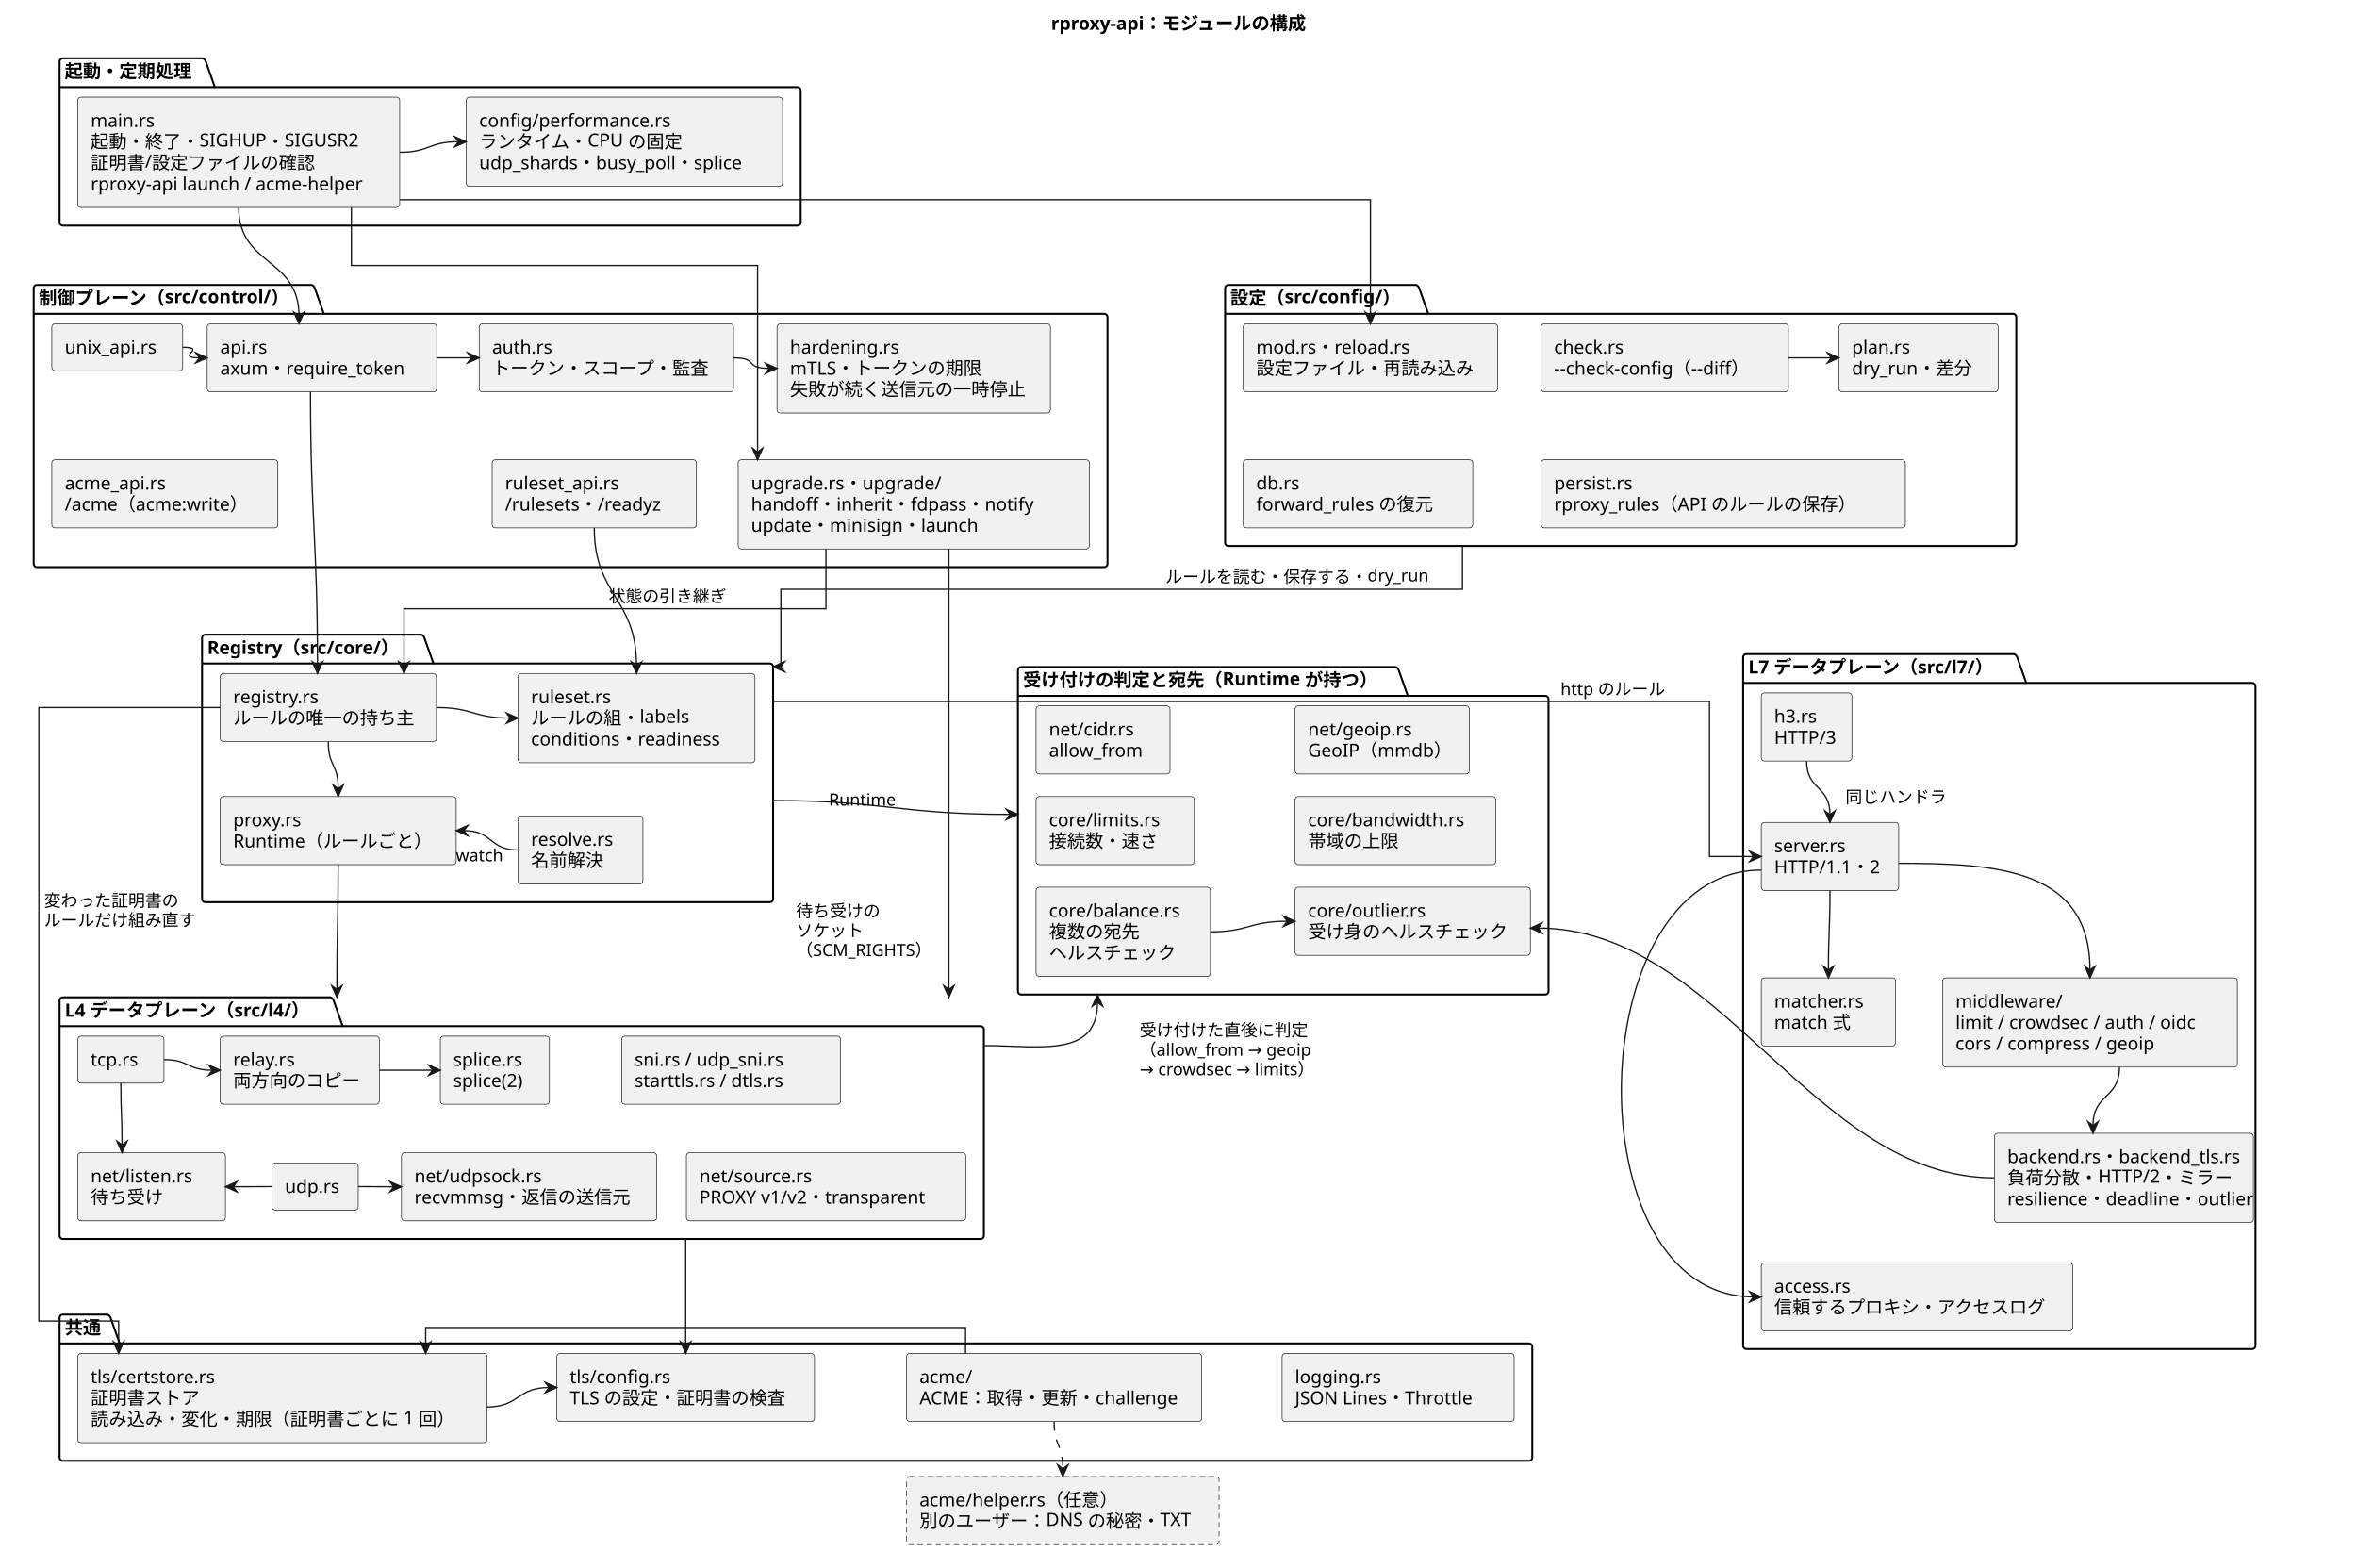
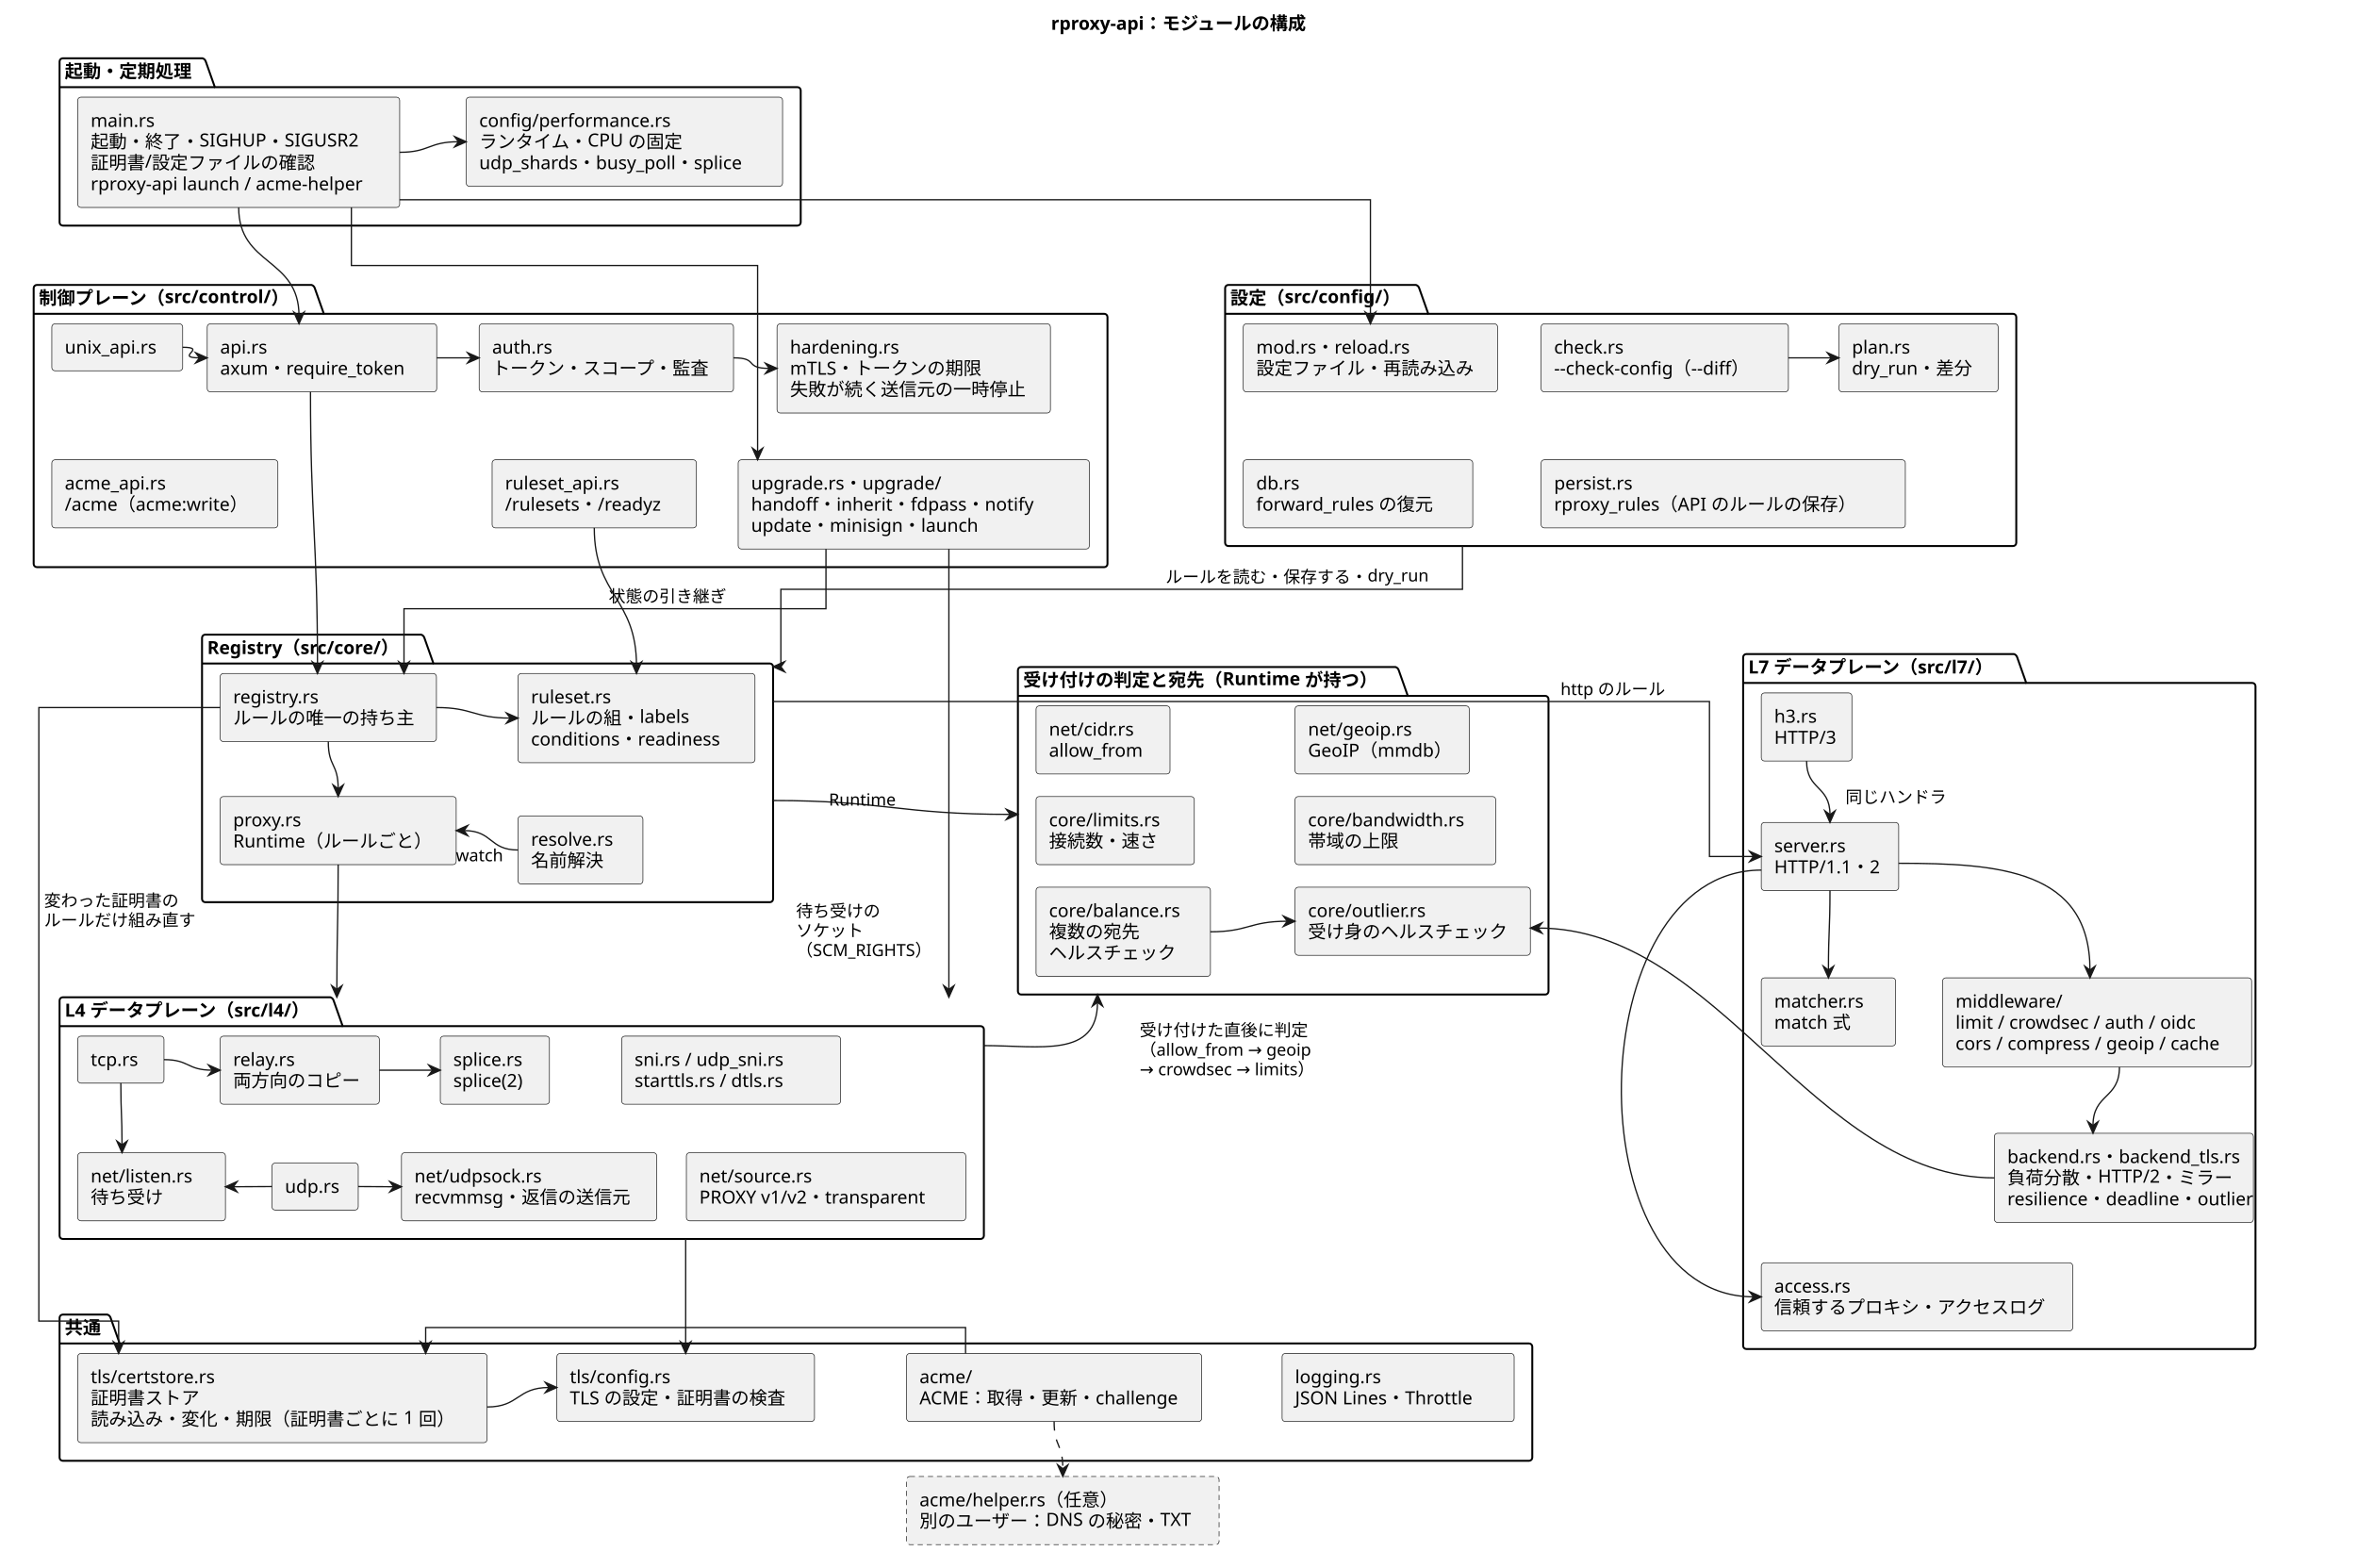
<svg xmlns="http://www.w3.org/2000/svg" contentStyleType="text/css" data-diagram-type="DESCRIPTION" height="1210px" preserveAspectRatio="none" style="width:1820px;height:1210px;background:#FFFFFF;" version="1.1" viewBox="0 0 1820 1210" width="1820px" zoomAndPan="magnify">
  <defs />
  <g>
    <g class="title">
      <text fill="#000000" font-family="sans-serif" font-size="14" font-weight="bold" text-anchor="middle" x="910" y="22.995">rproxy-api：モジュールの構成</text>
    </g>
    <g class="cluster" id="ent0051">
      <path d="M48.5,1015 L82.9,1015 A3.75,3.75 0 0 1 85.4,1017.5 L92.4,1037.297 L1180.68,1037.297 A2.5,2.5 0 0 1 1183.18,1039.797 L1183.18,1125.391 A2.5,2.5 0 0 1 1180.68,1127.891 L48.5,1127.891 A2.5,2.5 0 0 1 46,1125.391 L46,1017.5 A2.5,2.5 0 0 1 48.5,1015" fill="none" style="stroke:#000000;stroke-width:1.5;" />
      <line style="stroke:#000000;stroke-width:1.5;" x1="46" x2="92.4" y1="1037.297" y2="1037.297" />
      <text fill="#000000" font-family="sans-serif" font-size="14" font-weight="bold" x="50" y="1030">共通</text>
    </g>
    <g class="cluster" id="ent0046">
      <path d="M1348.5,505 L1555.1,505 A3.75,3.75 0 0 1 1557.6,507.5 L1564.6,527.297 L1739.12,527.297 A2.5,2.5 0 0 1 1741.62,529.797 L1741.62,1039.094 A2.5,2.5 0 0 1 1739.12,1041.594 L1348.5,1041.594 A2.5,2.5 0 0 1 1346,1039.094 L1346,507.5 A2.5,2.5 0 0 1 1348.5,505" fill="none" style="stroke:#000000;stroke-width:1.5;" />
      <line style="stroke:#000000;stroke-width:1.5;" x1="1346" x2="1564.6" y1="527.297" y2="527.297" />
      <text fill="#000000" font-family="sans-serif" font-size="14" font-weight="bold" x="1350" y="520">L7 データプレーン（src/l7/）</text>
    </g>
    <g class="cluster" id="ent0039">
      <path d="M48.5,770 L255.1,770 A3.75,3.75 0 0 1 257.6,772.5 L264.6,792.297 L757.22,792.297 A2.5,2.5 0 0 1 759.72,794.797 L759.72,954.094 A2.5,2.5 0 0 1 757.22,956.594 L48.5,956.594 A2.5,2.5 0 0 1 46,954.094 L46,772.5 A2.5,2.5 0 0 1 48.5,770" fill="none" style="stroke:#000000;stroke-width:1.5;" />
      <line style="stroke:#000000;stroke-width:1.5;" x1="46" x2="264.6" y1="792.297" y2="792.297" />
      <text fill="#000000" font-family="sans-serif" font-size="14" font-weight="bold" x="50" y="785">L4 データプレーン（src/l4/）</text>
    </g>
    <g class="cluster" id="ent0030">
      <path d="M788.5,515 L1077.56,515 A3.75,3.75 0 0 1 1080.06,517.5 L1087.06,537.297 L1193.2,537.297 A2.5,2.5 0 0 1 1195.7,539.797 L1195.7,765.391 A2.5,2.5 0 0 1 1193.2,767.891 L788.5,767.891 A2.5,2.5 0 0 1 786,765.391 L786,517.5 A2.5,2.5 0 0 1 788.5,515" fill="none" style="stroke:#000000;stroke-width:1.5;" />
      <line style="stroke:#000000;stroke-width:1.5;" x1="786" x2="1087.06" y1="537.297" y2="537.297" />
      <text fill="#000000" font-family="sans-serif" font-size="14" font-weight="bold" x="790" y="530">受け付けの判定と宛先（Runtime が持つ）</text>
    </g>
    <g class="cluster" id="ent0023">
      <path d="M158.5,490 L325.2,490 A3.75,3.75 0 0 1 327.7,492.5 L334.7,512.297 L594.46,512.297 A2.5,2.5 0 0 1 596.96,514.797 L596.96,694.094 A2.5,2.5 0 0 1 594.46,696.594 L158.5,696.594 A2.5,2.5 0 0 1 156,694.094 L156,492.5 A2.5,2.5 0 0 1 158.5,490" fill="none" style="stroke:#000000;stroke-width:1.5;" />
      <line style="stroke:#000000;stroke-width:1.5;" x1="156" x2="334.7" y1="512.297" y2="512.297" />
      <text fill="#000000" font-family="sans-serif" font-size="14" font-weight="bold" x="160" y="505">Registry（src/core/）</text>
    </g>
    <g class="cluster" id="ent0018">
      <path d="M948.5,220 L1093.36,220 A3.75,3.75 0 0 1 1095.86,222.5 L1102.86,242.297 L1554.4,242.297 A2.5,2.5 0 0 1 1556.9,244.797 L1556.9,419.094 A2.5,2.5 0 0 1 1554.4,421.594 L948.5,421.594 A2.5,2.5 0 0 1 946,419.094 L946,222.5 A2.5,2.5 0 0 1 948.5,220" fill="none" style="stroke:#000000;stroke-width:1.5;" />
      <line style="stroke:#000000;stroke-width:1.5;" x1="946" x2="1102.86" y1="242.297" y2="242.297" />
      <text fill="#000000" font-family="sans-serif" font-size="14" font-weight="bold" x="950" y="235">設定（src/config/）</text>
    </g>
    <g class="cluster" id="ent0012">
      <path d="M28.5,220 L240.56,220 A3.75,3.75 0 0 1 243.06,222.5 L250.06,242.297 L852.66,242.297 A2.5,2.5 0 0 1 855.16,244.797 L855.16,435.391 A2.5,2.5 0 0 1 852.66,437.891 L28.5,437.891 A2.5,2.5 0 0 1 26,435.391 L26,222.5 A2.5,2.5 0 0 1 28.5,220" fill="none" style="stroke:#000000;stroke-width:1.5;" />
      <line style="stroke:#000000;stroke-width:1.5;" x1="26" x2="250.06" y1="242.297" y2="242.297" />
      <text fill="#000000" font-family="sans-serif" font-size="14" font-weight="bold" x="30" y="235">制御プレーン（src/control/）</text>
    </g>
    <g class="cluster" id="ent0004">
      <path d="M48.5,45 L156.4,45 A3.75,3.75 0 0 1 158.9,47.5 L165.9,67.297 L615.78,67.297 A2.5,2.5 0 0 1 618.28,69.797 L618.28,171.688 A2.5,2.5 0 0 1 615.78,174.188 L48.5,174.188 A2.5,2.5 0 0 1 46,171.688 L46,47.5 A2.5,2.5 0 0 1 48.5,45" fill="none" style="stroke:#000000;stroke-width:1.5;" />
      <line style="stroke:#000000;stroke-width:1.5;" x1="46" x2="165.9" y1="67.297" y2="67.297" />
      <text fill="#000000" font-family="sans-serif" font-size="14" font-weight="bold" x="50" y="60">起動・定期処理</text>
    </g>
    <g class="entity" id="ent0002">
      <rect fill="#F1F1F1" height="85.188" rx="2.5" ry="2.5" style="stroke:#181818;stroke-width:0.5;" width="248.62" x="60" y="75" />
      <text fill="#000000" font-family="sans-serif" font-size="14" x="70" y="97.995">main.rs</text>
      <text fill="#000000" font-family="sans-serif" font-size="14" x="70" y="114.292">起動・終了・SIGHUP・SIGUSR2</text>
      <text fill="#000000" font-family="sans-serif" font-size="14" x="70" y="130.589">証明書/設定ファイルの確認</text>
      <text fill="#000000" font-family="sans-serif" font-size="14" x="70" y="146.886">rproxy-api launch / acme-helper</text>
    </g>
    <g class="entity" id="ent0003">
      <rect fill="#F1F1F1" height="68.891" rx="2.5" ry="2.5" style="stroke:#181818;stroke-width:0.5;" width="244.28" x="360" y="75" />
      <text fill="#000000" font-family="sans-serif" font-size="14" x="370" y="97.995">config/performance.rs</text>
      <text fill="#000000" font-family="sans-serif" font-size="14" x="370" y="114.292">ランタイム・CPU の固定</text>
      <text fill="#000000" font-family="sans-serif" font-size="14" x="370" y="130.589">udp_shards・busy_poll・splice</text>
    </g>
    <g class="entity" id="ent0005">
      <rect fill="#F1F1F1" height="36.297" rx="2.5" ry="2.5" style="stroke:#181818;stroke-width:0.5;" width="101.06" x="40" y="250" />
      <text fill="#000000" font-family="sans-serif" font-size="14" x="50" y="272.995">unix_api.rs</text>
    </g>
    <g class="entity" id="ent0006">
      <rect fill="#F1F1F1" height="52.594" rx="2.5" ry="2.5" style="stroke:#181818;stroke-width:0.5;" width="177.22" x="160" y="250" />
      <text fill="#000000" font-family="sans-serif" font-size="14" x="170" y="272.995">api.rs</text>
      <text fill="#000000" font-family="sans-serif" font-size="14" x="170" y="289.292">axum・require_token</text>
    </g>
    <g class="entity" id="ent0007">
      <rect fill="#F1F1F1" height="52.594" rx="2.5" ry="2.5" style="stroke:#181818;stroke-width:0.5;" width="196.4" x="370" y="250" />
      <text fill="#000000" font-family="sans-serif" font-size="14" x="380" y="272.995">auth.rs</text>
      <text fill="#000000" font-family="sans-serif" font-size="14" x="380" y="289.292">トークン・スコープ・監査</text>
    </g>
    <g class="entity" id="ent0008">
      <rect fill="#F1F1F1" height="68.891" rx="2.5" ry="2.5" style="stroke:#181818;stroke-width:0.5;" width="211.1" x="600" y="250" />
      <text fill="#000000" font-family="sans-serif" font-size="14" x="610" y="272.995">hardening.rs</text>
      <text fill="#000000" font-family="sans-serif" font-size="14" x="610" y="289.292">mTLS・トークンの期限</text>
      <text fill="#000000" font-family="sans-serif" font-size="14" x="610" y="305.589">失敗が続く送信元の一時停止</text>
    </g>
    <g class="entity" id="ent0009">
      <rect fill="#F1F1F1" height="52.594" rx="2.5" ry="2.5" style="stroke:#181818;stroke-width:0.5;" width="157.76" x="380" y="355" />
      <text fill="#000000" font-family="sans-serif" font-size="14" x="390" y="377.995">ruleset_api.rs</text>
      <text fill="#000000" font-family="sans-serif" font-size="14" x="390" y="394.292">/rulesets・/readyz</text>
    </g>
    <g class="entity" id="ent0010">
      <rect fill="#F1F1F1" height="68.891" rx="2.5" ry="2.5" style="stroke:#181818;stroke-width:0.5;" width="271.16" x="570" y="355" />
      <text fill="#000000" font-family="sans-serif" font-size="14" x="580" y="377.995">upgrade.rs・upgrade/</text>
      <text fill="#000000" font-family="sans-serif" font-size="14" x="580" y="394.292">handoff・inherit・fdpass・notify</text>
      <text fill="#000000" font-family="sans-serif" font-size="14" x="580" y="410.589">update・minisign・launch</text>
    </g>
    <g class="entity" id="ent0011">
      <rect fill="#F1F1F1" height="52.594" rx="2.5" ry="2.5" style="stroke:#181818;stroke-width:0.5;" width="174.56" x="40" y="355" />
      <text fill="#000000" font-family="sans-serif" font-size="14" x="50" y="377.995">acme_api.rs</text>
      <text fill="#000000" font-family="sans-serif" font-size="14" x="50" y="394.292">/acme（acme:write）</text>
    </g>
    <g class="entity" id="ent0013">
      <rect fill="#F1F1F1" height="52.594" rx="2.5" ry="2.5" style="stroke:#181818;stroke-width:0.5;" width="196.4" x="960" y="250" />
      <text fill="#000000" font-family="sans-serif" font-size="14" x="970" y="272.995">mod.rs・reload.rs</text>
      <text fill="#000000" font-family="sans-serif" font-size="14" x="970" y="289.292">設定ファイル・再読み込み</text>
    </g>
    <g class="entity" id="ent0014">
      <rect fill="#F1F1F1" height="52.594" rx="2.5" ry="2.5" style="stroke:#181818;stroke-width:0.5;" width="190.94" x="1190" y="250" />
      <text fill="#000000" font-family="sans-serif" font-size="14" x="1200" y="272.995">check.rs</text>
      <text fill="#000000" font-family="sans-serif" font-size="14" x="1200" y="289.292">--check-config（--diff）</text>
    </g>
    <g class="entity" id="ent0015">
      <rect fill="#F1F1F1" height="52.594" rx="2.5" ry="2.5" style="stroke:#181818;stroke-width:0.5;" width="122.9" x="1420" y="250" />
      <text fill="#000000" font-family="sans-serif" font-size="14" x="1430" y="272.995">plan.rs</text>
      <text fill="#000000" font-family="sans-serif" font-size="14" x="1430" y="289.292">dry_run・差分</text>
    </g>
    <g class="entity" id="ent0016">
      <rect fill="#F1F1F1" height="52.594" rx="2.5" ry="2.5" style="stroke:#181818;stroke-width:0.5;" width="177.22" x="960" y="355" />
      <text fill="#000000" font-family="sans-serif" font-size="14" x="970" y="377.995">db.rs</text>
      <text fill="#000000" font-family="sans-serif" font-size="14" x="970" y="394.292">forward_rules の復元</text>
    </g>
    <g class="entity" id="ent0017">
      <rect fill="#F1F1F1" height="52.594" rx="2.5" ry="2.5" style="stroke:#181818;stroke-width:0.5;" width="281.24" x="1190" y="355" />
      <text fill="#000000" font-family="sans-serif" font-size="14" x="1200" y="377.995">persist.rs</text>
      <text fill="#000000" font-family="sans-serif" font-size="14" x="1200" y="394.292">rproxy_rules（API のルールの保存）</text>
    </g>
    <g class="entity" id="ent0019">
      <rect fill="#F1F1F1" height="52.594" rx="2.5" ry="2.5" style="stroke:#181818;stroke-width:0.5;" width="167" x="170" y="520" />
      <text fill="#000000" font-family="sans-serif" font-size="14" x="180" y="542.995">registry.rs</text>
      <text fill="#000000" font-family="sans-serif" font-size="14" x="180" y="559.292">ルールの唯一の持ち主</text>
    </g>
    <g class="entity" id="ent0020">
      <rect fill="#F1F1F1" height="68.891" rx="2.5" ry="2.5" style="stroke:#181818;stroke-width:0.5;" width="182.96" x="400" y="520" />
      <text fill="#000000" font-family="sans-serif" font-size="14" x="410" y="542.995">ruleset.rs</text>
      <text fill="#000000" font-family="sans-serif" font-size="14" x="410" y="559.292">ルールの組・labels</text>
      <text fill="#000000" font-family="sans-serif" font-size="14" x="410" y="575.589">conditions・readiness</text>
    </g>
    <g class="entity" id="ent0021">
      <rect fill="#F1F1F1" height="52.594" rx="2.5" ry="2.5" style="stroke:#181818;stroke-width:0.5;" width="182.26" x="170" y="615" />
      <text fill="#000000" font-family="sans-serif" font-size="14" x="180" y="637.995">proxy.rs</text>
      <text fill="#000000" font-family="sans-serif" font-size="14" x="180" y="654.292">Runtime（ルールごと）</text>
    </g>
    <g class="entity" id="ent0022">
      <rect fill="#F1F1F1" height="52.594" rx="2.5" ry="2.5" style="stroke:#181818;stroke-width:0.5;" width="96.44" x="400" y="630" />
      <text fill="#000000" font-family="sans-serif" font-size="14" x="410" y="652.995">resolve.rs</text>
      <text fill="#000000" font-family="sans-serif" font-size="14" x="410" y="669.292">名前解決</text>
    </g>
    <g class="entity" id="ent0024">
      <rect fill="#F1F1F1" height="52.594" rx="2.5" ry="2.5" style="stroke:#181818;stroke-width:0.5;" width="103.44" x="800" y="545" />
      <text fill="#000000" font-family="sans-serif" font-size="14" x="810" y="567.995">net/cidr.rs</text>
      <text fill="#000000" font-family="sans-serif" font-size="14" x="810" y="584.292">allow_from</text>
    </g>
    <g class="entity" id="ent0025">
      <rect fill="#F1F1F1" height="52.594" rx="2.5" ry="2.5" style="stroke:#181818;stroke-width:0.5;" width="134.52" x="1000" y="545" />
      <text fill="#000000" font-family="sans-serif" font-size="14" x="1010" y="567.995">net/geoip.rs</text>
      <text fill="#000000" font-family="sans-serif" font-size="14" x="1010" y="584.292">GeoIP（mmdb）</text>
    </g>
    <g class="entity" id="ent0026">
      <rect fill="#F1F1F1" height="52.594" rx="2.5" ry="2.5" style="stroke:#181818;stroke-width:0.5;" width="122.2" x="800" y="615" />
      <text fill="#000000" font-family="sans-serif" font-size="14" x="810" y="637.995">core/limits.rs</text>
      <text fill="#000000" font-family="sans-serif" font-size="14" x="810" y="654.292">接続数・速さ</text>
    </g>
    <g class="entity" id="ent0027">
      <rect fill="#F1F1F1" height="52.594" rx="2.5" ry="2.5" style="stroke:#181818;stroke-width:0.5;" width="154.96" x="1000" y="615" />
      <text fill="#000000" font-family="sans-serif" font-size="14" x="1010" y="637.995">core/bandwidth.rs</text>
      <text fill="#000000" font-family="sans-serif" font-size="14" x="1010" y="654.292">帯域の上限</text>
    </g>
    <g class="entity" id="ent0028">
      <rect fill="#F1F1F1" height="68.891" rx="2.5" ry="2.5" style="stroke:#181818;stroke-width:0.5;" width="134.66" x="800" y="685" />
      <text fill="#000000" font-family="sans-serif" font-size="14" x="810" y="707.995">core/balance.rs</text>
      <text fill="#000000" font-family="sans-serif" font-size="14" x="810" y="724.292">複数の宛先</text>
      <text fill="#000000" font-family="sans-serif" font-size="14" x="810" y="740.589">ヘルスチェック</text>
    </g>
    <g class="entity" id="ent0029">
      <rect fill="#F1F1F1" height="52.594" rx="2.5" ry="2.5" style="stroke:#181818;stroke-width:0.5;" width="181.7" x="1000" y="685" />
      <text fill="#000000" font-family="sans-serif" font-size="14" x="1010" y="707.995">core/outlier.rs</text>
      <text fill="#000000" font-family="sans-serif" font-size="14" x="1010" y="724.292">受け身のヘルスチェック</text>
    </g>
    <g class="entity" id="ent0031">
      <rect fill="#F1F1F1" height="36.297" rx="2.5" ry="2.5" style="stroke:#181818;stroke-width:0.5;" width="66.62" x="60" y="800" />
      <text fill="#000000" font-family="sans-serif" font-size="14" x="70" y="822.995">tcp.rs</text>
    </g>
    <g class="entity" id="ent0032">
      <rect fill="#F1F1F1" height="52.594" rx="2.5" ry="2.5" style="stroke:#181818;stroke-width:0.5;" width="122.9" x="170" y="800" />
      <text fill="#000000" font-family="sans-serif" font-size="14" x="180" y="822.995">relay.rs</text>
      <text fill="#000000" font-family="sans-serif" font-size="14" x="180" y="839.292">両方向のコピー</text>
    </g>
    <g class="entity" id="ent0033">
      <rect fill="#F1F1F1" height="52.594" rx="2.5" ry="2.5" style="stroke:#181818;stroke-width:0.5;" width="84.26" x="340" y="800" />
      <text fill="#000000" font-family="sans-serif" font-size="14" x="350" y="822.995">splice.rs</text>
      <text fill="#000000" font-family="sans-serif" font-size="14" x="350" y="839.292">splice(2)</text>
    </g>
    <g class="entity" id="ent0034">
      <rect fill="#F1F1F1" height="52.594" rx="2.5" ry="2.5" style="stroke:#181818;stroke-width:0.5;" width="169.1" x="480" y="800" />
      <text fill="#000000" font-family="sans-serif" font-size="14" x="490" y="822.995">sni.rs / udp_sni.rs</text>
      <text fill="#000000" font-family="sans-serif" font-size="14" x="490" y="839.292">starttls.rs / dtls.rs</text>
    </g>
    <g class="entity" id="ent0035">
      <rect fill="#F1F1F1" height="52.594" rx="2.5" ry="2.5" style="stroke:#181818;stroke-width:0.5;" width="114.08" x="60" y="890" />
      <text fill="#000000" font-family="sans-serif" font-size="14" x="70" y="912.995">net/listen.rs</text>
      <text fill="#000000" font-family="sans-serif" font-size="14" x="70" y="929.292">待ち受け</text>
    </g>
    <g class="entity" id="ent0036">
      <rect fill="#F1F1F1" height="36.297" rx="2.5" ry="2.5" style="stroke:#181818;stroke-width:0.5;" width="66.62" x="210" y="898" />
      <text fill="#000000" font-family="sans-serif" font-size="14" x="220" y="920.995">udp.rs</text>
    </g>
    <g class="entity" id="ent0037">
      <rect fill="#F1F1F1" height="52.594" rx="2.5" ry="2.5" style="stroke:#181818;stroke-width:0.5;" width="197.1" x="310" y="890" />
      <text fill="#000000" font-family="sans-serif" font-size="14" x="320" y="912.995">net/udpsock.rs</text>
      <text fill="#000000" font-family="sans-serif" font-size="14" x="320" y="929.292">recvmmsg・返信の送信元</text>
    </g>
    <g class="entity" id="ent0038">
      <rect fill="#F1F1F1" height="52.594" rx="2.5" ry="2.5" style="stroke:#181818;stroke-width:0.5;" width="215.72" x="530" y="890" />
      <text fill="#000000" font-family="sans-serif" font-size="14" x="540" y="912.995">net/source.rs</text>
      <text fill="#000000" font-family="sans-serif" font-size="14" x="540" y="929.292">PROXY v1/v2・transparent</text>
    </g>
    <g class="entity" id="ent0040">
      <rect fill="#F1F1F1" height="52.594" rx="2.5" ry="2.5" style="stroke:#181818;stroke-width:0.5;" width="69.98" x="1360" y="535" />
      <text fill="#000000" font-family="sans-serif" font-size="14" x="1370" y="557.995">h3.rs</text>
      <text fill="#000000" font-family="sans-serif" font-size="14" x="1370" y="574.292">HTTP/3</text>
    </g>
    <g class="entity" id="ent0041">
      <rect fill="#F1F1F1" height="52.594" rx="2.5" ry="2.5" style="stroke:#181818;stroke-width:0.5;" width="106.1" x="1360" y="635" />
      <text fill="#000000" font-family="sans-serif" font-size="14" x="1370" y="657.995">server.rs</text>
      <text fill="#000000" font-family="sans-serif" font-size="14" x="1370" y="674.292">HTTP/1.1・2</text>
    </g>
    <g class="entity" id="ent0042">
      <rect fill="#F1F1F1" height="52.594" rx="2.5" ry="2.5" style="stroke:#181818;stroke-width:0.5;" width="103.72" x="1360" y="755" />
      <text fill="#000000" font-family="sans-serif" font-size="14" x="1370" y="777.995">matcher.rs</text>
      <text fill="#000000" font-family="sans-serif" font-size="14" x="1370" y="794.292">match 式</text>
    </g>
    <g class="entity" id="ent0043">
-       <rect fill="#F1F1F1" height="68.891" rx="2.5" ry="2.5" style="stroke:#181818;stroke-width:0.5;" width="227.62" x="1500" y="755" />
+       <rect fill="#F1F1F1" height="68.891" rx="2.5" ry="2.5" style="stroke:#181818;stroke-width:0.5;" width="238.62" x="1500" y="755" />
      <text fill="#000000" font-family="sans-serif" font-size="14" x="1510" y="777.995">middleware/</text>
      <text fill="#000000" font-family="sans-serif" font-size="14" x="1510" y="794.292">limit / crowdsec / auth / oidc</text>
-       <text fill="#000000" font-family="sans-serif" font-size="14" x="1510" y="810.589">cors / compress / geoip</text>
+       <text fill="#000000" font-family="sans-serif" font-size="14" x="1510" y="810.589">cors / compress / geoip / cache</text>
    </g>
    <g class="entity" id="ent0044">
      <rect fill="#F1F1F1" height="68.891" rx="2.5" ry="2.5" style="stroke:#181818;stroke-width:0.5;" width="200" x="1540" y="875" />
      <text fill="#000000" font-family="sans-serif" font-size="14" x="1550" y="897.995">backend.rs・backend_tls.rs</text>
      <text fill="#000000" font-family="sans-serif" font-size="14" x="1550" y="914.292">負荷分散・HTTP/2・ミラー</text>
      <text fill="#000000" font-family="sans-serif" font-size="14" x="1550" y="930.589">resilience・deadline・outlier</text>
    </g>
    <g class="entity" id="ent0045">
      <rect fill="#F1F1F1" height="52.594" rx="2.5" ry="2.5" style="stroke:#181818;stroke-width:0.5;" width="240.5" x="1360" y="975" />
      <text fill="#000000" font-family="sans-serif" font-size="14" x="1370" y="997.995">access.rs</text>
      <text fill="#000000" font-family="sans-serif" font-size="14" x="1370" y="1014.292">信頼するプロキシ・アクセスログ</text>
    </g>
    <g class="entity" id="ent0047">
      <rect fill="#F1F1F1" height="68.891" rx="2.5" ry="2.5" style="stroke:#181818;stroke-width:0.5;" width="316.1" x="60" y="1045" />
      <text fill="#000000" font-family="sans-serif" font-size="14" x="70" y="1067.995">tls/certstore.rs</text>
      <text fill="#000000" font-family="sans-serif" font-size="14" x="70" y="1084.292">証明書ストア</text>
      <text fill="#000000" font-family="sans-serif" font-size="14" x="70" y="1100.589">読み込み・変化・期限（証明書ごとに 1 回）</text>
    </g>
    <g class="entity" id="ent0048">
      <rect fill="#F1F1F1" height="52.594" rx="2.5" ry="2.5" style="stroke:#181818;stroke-width:0.5;" width="198.92" x="430" y="1045" />
      <text fill="#000000" font-family="sans-serif" font-size="14" x="440" y="1067.995">tls/config.rs</text>
      <text fill="#000000" font-family="sans-serif" font-size="14" x="440" y="1084.292">TLS の設定・証明書の検査</text>
    </g>
    <g class="entity" id="ent0049">
      <rect fill="#F1F1F1" height="52.594" rx="2.5" ry="2.5" style="stroke:#181818;stroke-width:0.5;" width="227.9" x="700" y="1045" />
      <text fill="#000000" font-family="sans-serif" font-size="14" x="710" y="1067.995">acme/</text>
      <text fill="#000000" font-family="sans-serif" font-size="14" x="710" y="1084.292">ACME：取得・更新・challenge</text>
    </g>
    <g class="entity" id="ent0050">
      <rect fill="#F1F1F1" height="52.594" rx="2.5" ry="2.5" style="stroke:#181818;stroke-width:0.5;" width="179.18" x="990" y="1045" />
      <text fill="#000000" font-family="sans-serif" font-size="14" x="1000" y="1067.995">logging.rs</text>
      <text fill="#000000" font-family="sans-serif" font-size="14" x="1000" y="1084.292">JSON Lines・Throttle</text>
    </g>
    <g class="entity" id="ent0052">
      <rect fill="#F1F1F1" height="52.594" rx="2.5" ry="2.5" style="stroke:#181818;stroke-width:0.5;stroke-dasharray:4,3;" width="241.34" x="700" y="1140" />
      <text fill="#000000" font-family="sans-serif" font-size="14" x="710" y="1162.995">acme/helper.rs（任意）</text>
      <text fill="#000000" font-family="sans-serif" font-size="14" x="710" y="1179.292">別のユーザー：DNS の秘密・TXT</text>
    </g>
    <g class="link" data-entity-1="ent0002" data-entity-2="ent0003" data-link-type="dependency" id="lnk0053">
      <polygon fill="#181818" points="360,109.445,351,113.445,354,109.445,351,105.445,360,109.445" style="stroke:#181818;stroke-width:1;" />
      <path d="M308.62,117.594 C332.03,117.594 330.59,109.445 354,109.445" fill="none" style="stroke:#181818;stroke-width:1;" />
    </g>
    <g class="link" data-entity-1="ent0002" data-entity-2="ent0006" data-link-type="dependency" id="lnk0054">
      <polygon fill="#181818" points="230.888,250,226.888,241,230.888,244,234.888,241,230.888,250" style="stroke:#181818;stroke-width:1;" />
      <path d="M184.31,160.188 C184.31,205.715 230.888,198.473 230.888,244" fill="none" style="stroke:#181818;stroke-width:1;" />
    </g>
    <g class="link" data-entity-1="ent0002" data-entity-2="ent0013" data-link-type="dependency" id="lnk0055">
      <polygon fill="#181818" points="1058.2,250,1054.2,241,1058.2,244,1062.2,241,1058.2,250" style="stroke:#181818;stroke-width:1;" />
      <path d="M308.62,154.225 L1058.2,154.225 L1058.2,244" fill="none" style="stroke:#181818;stroke-width:1;" />
    </g>
    <g class="link" data-entity-1="ent0002" data-entity-2="ent0010" data-link-type="dependency" id="lnk0056">
      <polygon fill="#181818" points="585,355,581,346,585,349,589,346,585,355" style="stroke:#181818;stroke-width:1;" />
      <path d="M271.327,160.188 L271.327,205 L585,205 L585,349" fill="none" style="stroke:#181818;stroke-width:1;" />
    </g>
    <g class="link" data-entity-1="ent0005" data-entity-2="ent0006" data-link-type="dependency" id="lnk0057">
      <polygon fill="#181818" points="160,276.297,151,280.297,154,276.297,151,272.297,160,276.297" style="stroke:#181818;stroke-width:1;" />
      <path d="M141.06,268.149 C161.06,268.149 134,276.297 154,276.297" fill="none" style="stroke:#181818;stroke-width:1;" />
    </g>
    <g class="link" data-entity-1="ent0006" data-entity-2="ent0007" data-link-type="dependency" id="lnk0058">
      <polygon fill="#181818" points="370,276.297,361,280.297,364,276.297,361,272.297,370,276.297" style="stroke:#181818;stroke-width:1;" />
      <path d="M337.22,276.297 C357.22,276.297 344,276.297 364,276.297" fill="none" style="stroke:#181818;stroke-width:1;" />
    </g>
    <g class="link" data-entity-1="ent0007" data-entity-2="ent0008" data-link-type="dependency" id="lnk0059">
      <polygon fill="#181818" points="600,284.445,591,288.445,594,284.445,591,280.445,600,284.445" style="stroke:#181818;stroke-width:1;" />
      <path d="M566.4,276.297 C586.4,276.297 574,284.445 594,284.445" fill="none" style="stroke:#181818;stroke-width:1;" />
    </g>
    <g class="link" data-entity-1="ent0006" data-entity-2="ent0019" data-link-type="dependency" id="lnk0060">
      <polygon fill="#181818" points="245.15,520,241.15,511,245.15,514,249.15,511,245.15,520" style="stroke:#181818;stroke-width:1;" />
      <path d="M239.749,302.594 C239.749,400.457 245.15,416.137 245.15,514" fill="none" style="stroke:#181818;stroke-width:1;" />
    </g>
    <g class="link" data-entity-1="ent0009" data-entity-2="ent0020" data-link-type="dependency" id="lnk0061">
      <polygon fill="#181818" points="491.48,520,487.48,511,491.48,514,495.48,511,491.48,520" style="stroke:#181818;stroke-width:1;" />
      <path d="M458.88,407.594 C458.88,460.261 491.48,461.333 491.48,514" fill="none" style="stroke:#181818;stroke-width:1;" />
    </g>
    <g class="link" data-entity-1="ent0010" data-entity-2="ent0019" data-link-type="dependency" id="lnk0062">
      <polygon fill="#181818" points="311.95,520,307.95,511,311.95,514,315.95,511,311.95,520" style="stroke:#181818;stroke-width:1;" />
      <path d="M637.79,423.891 L637.79,470 L311.95,470 L311.95,514" fill="none" style="stroke:#181818;stroke-width:1;" />
      <text fill="#000000" font-family="sans-serif" font-size="13" x="470" y="465">状態の引き継ぎ</text>
    </g>
    <g class="link" data-entity-1="ent0010" data-entity-2="ent0039" data-link-type="dependency" id="lnk0063">
      <polygon fill="#181818" points="732.696,770,728.696,761,732.696,764,736.696,761,732.696,770" style="stroke:#181818;stroke-width:1;" />
      <path d="M732.696,423.891 C732.696,563.891 732.696,624 732.696,764" fill="none" style="stroke:#181818;stroke-width:1;" />
      <text fill="#000000" font-family="sans-serif" font-size="13" x="614.7" y="708">待ち受けの</text>
      <text fill="#000000" font-family="sans-serif" font-size="13" x="614.7" y="723.1">ソケット</text>
      <text fill="#000000" font-family="sans-serif" font-size="13" x="614.7" y="738.2">（SCM_RIGHTS）</text>
    </g>
    <g class="link" data-entity-1="ent0018" data-entity-2="ent0023" data-link-type="dependency" id="lnk0064">
      <polygon fill="#181818" points="596.96,514.791,605.96,510.791,602.96,514.791,605.96,518.791,596.96,514.791" style="stroke:#181818;stroke-width:1;" />
      <path d="M1129.27,421.594 L1129.27,455 L602.96,455 L602.96,514.791" fill="none" style="stroke:#181818;stroke-width:1;" />
      <text fill="#000000" font-family="sans-serif" font-size="13" x="900" y="450">ルールを読む・保存する・dry_run</text>
    </g>
    <g class="link" data-entity-1="ent0014" data-entity-2="ent0015" data-link-type="dependency" id="lnk0065">
      <polygon fill="#181818" points="1420,276.297,1411,280.297,1414,276.297,1411,272.297,1420,276.297" style="stroke:#181818;stroke-width:1;" />
      <path d="M1380.94,276.297 C1400.94,276.297 1394,276.297 1414,276.297" fill="none" style="stroke:#181818;stroke-width:1;" />
    </g>
    <g class="link" data-entity-1="ent0019" data-entity-2="ent0020" data-link-type="dependency" id="lnk0066">
      <polygon fill="#181818" points="400,554.445,391,558.445,394,554.445,391,550.445,400,554.445" style="stroke:#181818;stroke-width:1;" />
      <path d="M337,546.297 C365.586,546.297 365.414,554.445 394,554.445" fill="none" style="stroke:#181818;stroke-width:1;" />
    </g>
    <g class="link" data-entity-1="ent0019" data-entity-2="ent0021" data-link-type="dependency" id="lnk0067">
      <polygon fill="#181818" points="261.13,615,257.13,606,261.13,609,265.13,606,261.13,615" style="stroke:#181818;stroke-width:1;" />
      <path d="M253.5,572.594 C253.5,592.594 261.13,589 261.13,609" fill="none" style="stroke:#181818;stroke-width:1;" />
    </g>
    <g class="link" data-entity-1="ent0022" data-entity-2="ent0021" data-link-type="dependency" id="lnk0068">
      <polygon fill="#181818" points="352.26,641.297,361.26,637.297,358.26,641.297,361.26,645.297,352.26,641.297" style="stroke:#181818;stroke-width:1;" />
      <path d="M400,656.297 C377.481,656.297 380.779,641.297 358.26,641.297" fill="none" style="stroke:#181818;stroke-width:1;" />
      <text fill="#000000" font-family="sans-serif" font-size="13" x="352" y="665">watch</text>
    </g>
    <g class="link" data-entity-1="ent0023" data-entity-2="ent0030" data-link-type="dependency" id="lnk0069">
      <polygon fill="#181818" points="786,628.801,777,632.801,780,628.801,777,624.801,786,628.801" style="stroke:#181818;stroke-width:1;" />
      <path d="M596.96,618.088 C682.164,618.088 694.795,628.801 780,628.801" fill="none" style="stroke:#181818;stroke-width:1;" />
      <text fill="#000000" font-family="sans-serif" font-size="13" x="640" y="622">Runtime</text>
    </g>
    <g class="link" data-entity-1="ent0023" data-entity-2="ent0041" data-link-type="dependency" id="lnk0070">
      <polygon fill="#181818" points="1360,661.297,1351,665.297,1354,661.297,1351,657.297,1360,661.297" style="stroke:#181818;stroke-width:1;" />
      <path d="M596.96,541.649 L1320,541.649 L1320,661.297 L1354,661.297" fill="none" style="stroke:#181818;stroke-width:1;" />
      <text fill="#000000" font-family="sans-serif" font-size="13" x="1205" y="536.649">http のルール</text>
    </g>
    <g class="link" data-entity-1="ent0021" data-entity-2="ent0039" data-link-type="dependency" id="lnk0071">
      <polygon fill="#181818" points="260.116,770,256.116,761,260.116,764,264.116,761,260.116,770" style="stroke:#181818;stroke-width:1;" />
      <path d="M261.13,667.594 C261.13,713.679 260.116,717.915 260.116,764" fill="none" style="stroke:#181818;stroke-width:1;" />
    </g>
    <g class="link" data-entity-1="ent0039" data-entity-2="ent0030" data-link-type="dependency" id="lnk0072">
      <polygon fill="#181818" points="847.455,767.891,851.455,776.891,847.455,773.891,843.455,776.891,847.455,767.891" style="stroke:#181818;stroke-width:1;" />
      <path d="M759.72,807.319 C803.004,807.319 847.455,817.175 847.455,773.891" fill="none" style="stroke:#181818;stroke-width:1;" />
      <text fill="#000000" font-family="sans-serif" font-size="13" x="880" y="800">受け付けた直後に判定</text>
      <text fill="#000000" font-family="sans-serif" font-size="13" x="880" y="815.1">（allow_from → geoip</text>
      <text fill="#000000" font-family="sans-serif" font-size="13" x="880" y="830.2">→ crowdsec → limits）</text>
    </g>
    <g class="link" data-entity-1="ent0028" data-entity-2="ent0029" data-link-type="dependency" id="lnk0073">
      <polygon fill="#181818" points="1000,711.297,991,715.297,994,711.297,991,707.297,1000,711.297" style="stroke:#181818;stroke-width:1;" />
      <path d="M934.66,719.445 C964.291,719.445 964.369,711.297 994,711.297" fill="none" style="stroke:#181818;stroke-width:1;" />
    </g>
    <g class="link" data-entity-1="ent0044" data-entity-2="ent0029" data-link-type="dependency" id="lnk0074">
      <polygon fill="#181818" points="1181.7,716.556,1190.7,712.556,1187.7,716.556,1190.7,720.556,1181.7,716.556" style="stroke:#181818;stroke-width:1;" />
      <path d="M1540,909.445 C1400,909.445 1327.7,716.556 1187.7,716.556" fill="none" style="stroke:#181818;stroke-width:1;" />
    </g>
    <g class="link" data-entity-1="ent0031" data-entity-2="ent0032" data-link-type="dependency" id="lnk0075">
      <polygon fill="#181818" points="170,826.297,161,830.297,164,826.297,161,822.297,170,826.297" style="stroke:#181818;stroke-width:1;" />
      <path d="M126.62,818.149 C146.62,818.149 144,826.297 164,826.297" fill="none" style="stroke:#181818;stroke-width:1;" />
    </g>
    <g class="link" data-entity-1="ent0032" data-entity-2="ent0033" data-link-type="dependency" id="lnk0076">
      <polygon fill="#181818" points="340,826.297,331,830.297,334,826.297,331,822.297,340,826.297" style="stroke:#181818;stroke-width:1;" />
      <path d="M292.9,826.297 C314.095,826.297 312.805,826.297 334,826.297" fill="none" style="stroke:#181818;stroke-width:1;" />
    </g>
    <g class="link" data-entity-1="ent0031" data-entity-2="ent0035" data-link-type="dependency" id="lnk0077">
      <polygon fill="#181818" points="94.224,890,90.224,881,94.224,884,98.224,881,94.224,890" style="stroke:#181818;stroke-width:1;" />
      <path d="M93.31,836.297 C93.31,860.467 94.224,859.83 94.224,884" fill="none" style="stroke:#181818;stroke-width:1;" />
    </g>
    <g class="link" data-entity-1="ent0036" data-entity-2="ent0035" data-link-type="dependency" id="lnk0078">
      <polygon fill="#181818" points="174.08,916.297,183.08,912.297,180.08,916.297,183.08,920.297,174.08,916.297" style="stroke:#181818;stroke-width:1;" />
      <path d="M210,916.149 C190,916.149 200.08,916.297 180.08,916.297" fill="none" style="stroke:#181818;stroke-width:1;" />
    </g>
    <g class="link" data-entity-1="ent0036" data-entity-2="ent0037" data-link-type="dependency" id="lnk0079">
      <polygon fill="#181818" points="310,916.297,301,920.297,304,916.297,301,912.297,310,916.297" style="stroke:#181818;stroke-width:1;" />
      <path d="M276.62,916.149 C296.62,916.149 284,916.297 304,916.297" fill="none" style="stroke:#181818;stroke-width:1;" />
    </g>
    <g class="link" data-entity-1="ent0039" data-entity-2="ent0048" data-link-type="dependency" id="lnk0080">
      <polygon fill="#181818" points="529.46,1045,525.46,1036,529.46,1039,533.46,1036,529.46,1045" style="stroke:#181818;stroke-width:1;" />
      <path d="M529.46,956.594 C529.46,996.377 529.46,999.217 529.46,1039" fill="none" style="stroke:#181818;stroke-width:1;" />
    </g>
    <g class="link" data-entity-1="ent0019" data-entity-2="ent0047" data-link-type="dependency" id="lnk0081">
      <polygon fill="#181818" points="91.61,1045,87.61,1036,91.61,1039,95.61,1036,91.61,1045" style="stroke:#181818;stroke-width:1;" />
      <path d="M170,546.297 L30,546.297 L30,1020 L91.61,1020 L91.61,1039" fill="none" style="stroke:#181818;stroke-width:1;" />
      <text fill="#000000" font-family="sans-serif" font-size="13" x="34" y="700">変わった証明書の</text>
      <text fill="#000000" font-family="sans-serif" font-size="13" x="34" y="715.1">ルールだけ組み直す</text>
    </g>
    <g class="link" data-entity-1="ent0040" data-entity-2="ent0041" data-link-type="dependency" id="lnk0082">
      <polygon fill="#181818" points="1413.05,635,1409.05,626,1413.05,629,1417.05,626,1413.05,635" style="stroke:#181818;stroke-width:1;" />
      <path d="M1394.99,587.594 C1394.99,610.422 1413.05,606.172 1413.05,629" fill="none" style="stroke:#181818;stroke-width:1;" />
      <text fill="#000000" font-family="sans-serif" font-size="13" x="1425" y="620">同じハンドラ</text>
    </g>
    <g class="link" data-entity-1="ent0041" data-entity-2="ent0042" data-link-type="dependency" id="lnk0083">
      <polygon fill="#181818" points="1411.86,755,1407.86,746,1411.86,749,1415.86,746,1411.86,755" style="stroke:#181818;stroke-width:1;" />
      <path d="M1413.05,687.594 C1413.05,717.931 1411.86,718.663 1411.86,749" fill="none" style="stroke:#181818;stroke-width:1;" />
    </g>
    <g class="link" data-entity-1="ent0041" data-entity-2="ent0043" data-link-type="dependency" id="lnk0084">
      <polygon fill="#181818" points="1613.81,755,1609.81,746,1613.81,749,1617.81,746,1613.81,755" style="stroke:#181818;stroke-width:1;" />
      <path d="M1466.1,666.556 C1543.574,666.556 1613.81,671.526 1613.81,749" fill="none" style="stroke:#181818;stroke-width:1;" />
    </g>
    <g class="link" data-entity-1="ent0041" data-entity-2="ent0045" data-link-type="dependency" id="lnk0085">
      <polygon fill="#181818" points="1360,1001.297,1351,1005.297,1354,1001.297,1351,997.297,1360,1001.297" style="stroke:#181818;stroke-width:1;" />
      <path d="M1360,671.816 C1220,671.816 1214,1001.297 1354,1001.297" fill="none" style="stroke:#181818;stroke-width:1;" />
    </g>
    <g class="link" data-entity-1="ent0043" data-entity-2="ent0044" data-link-type="dependency" id="lnk0086">
      <polygon fill="#181818" points="1616.15,875,1612.15,866,1616.15,869,1620.15,866,1616.15,875" style="stroke:#181818;stroke-width:1;" />
      <path d="M1636.572,823.891 C1636.572,848.658 1616.15,844.233 1616.15,869" fill="none" style="stroke:#181818;stroke-width:1;" />
    </g>
    <g class="link" data-entity-1="ent0047" data-entity-2="ent0048" data-link-type="dependency" id="lnk0087">
      <polygon fill="#181818" points="430,1071.297,421,1075.297,424,1071.297,421,1067.297,430,1071.297" style="stroke:#181818;stroke-width:1;" />
      <path d="M376.1,1086.334 C401.281,1086.334 398.819,1071.297 424,1071.297" fill="none" style="stroke:#181818;stroke-width:1;" />
    </g>
    <g class="link" data-entity-1="ent0049" data-entity-2="ent0047" data-link-type="dependency" id="lnk0088">
      <polygon fill="#181818" points="328.685,1045,324.685,1036,328.685,1039,332.685,1036,328.685,1045" style="stroke:#181818;stroke-width:1;" />
      <path d="M745.58,1045 L745.58,1025 L328.685,1025 L328.685,1039" fill="none" style="stroke:#181818;stroke-width:1;" />
    </g>
    <g class="link" data-entity-1="ent0049" data-entity-2="ent0052" data-link-type="dependency" id="lnk0089">
      <polygon fill="#181818" points="820.67,1140,816.67,1131,820.67,1134,824.67,1131,820.67,1140" style="stroke:#181818;stroke-width:1;" />
      <path d="M813.95,1097.594 C813.95,1117.594 820.67,1114 820.67,1134" fill="none" style="stroke:#181818;stroke-width:1;stroke-dasharray:7,7;" />
    </g>
  </g>
</svg>
